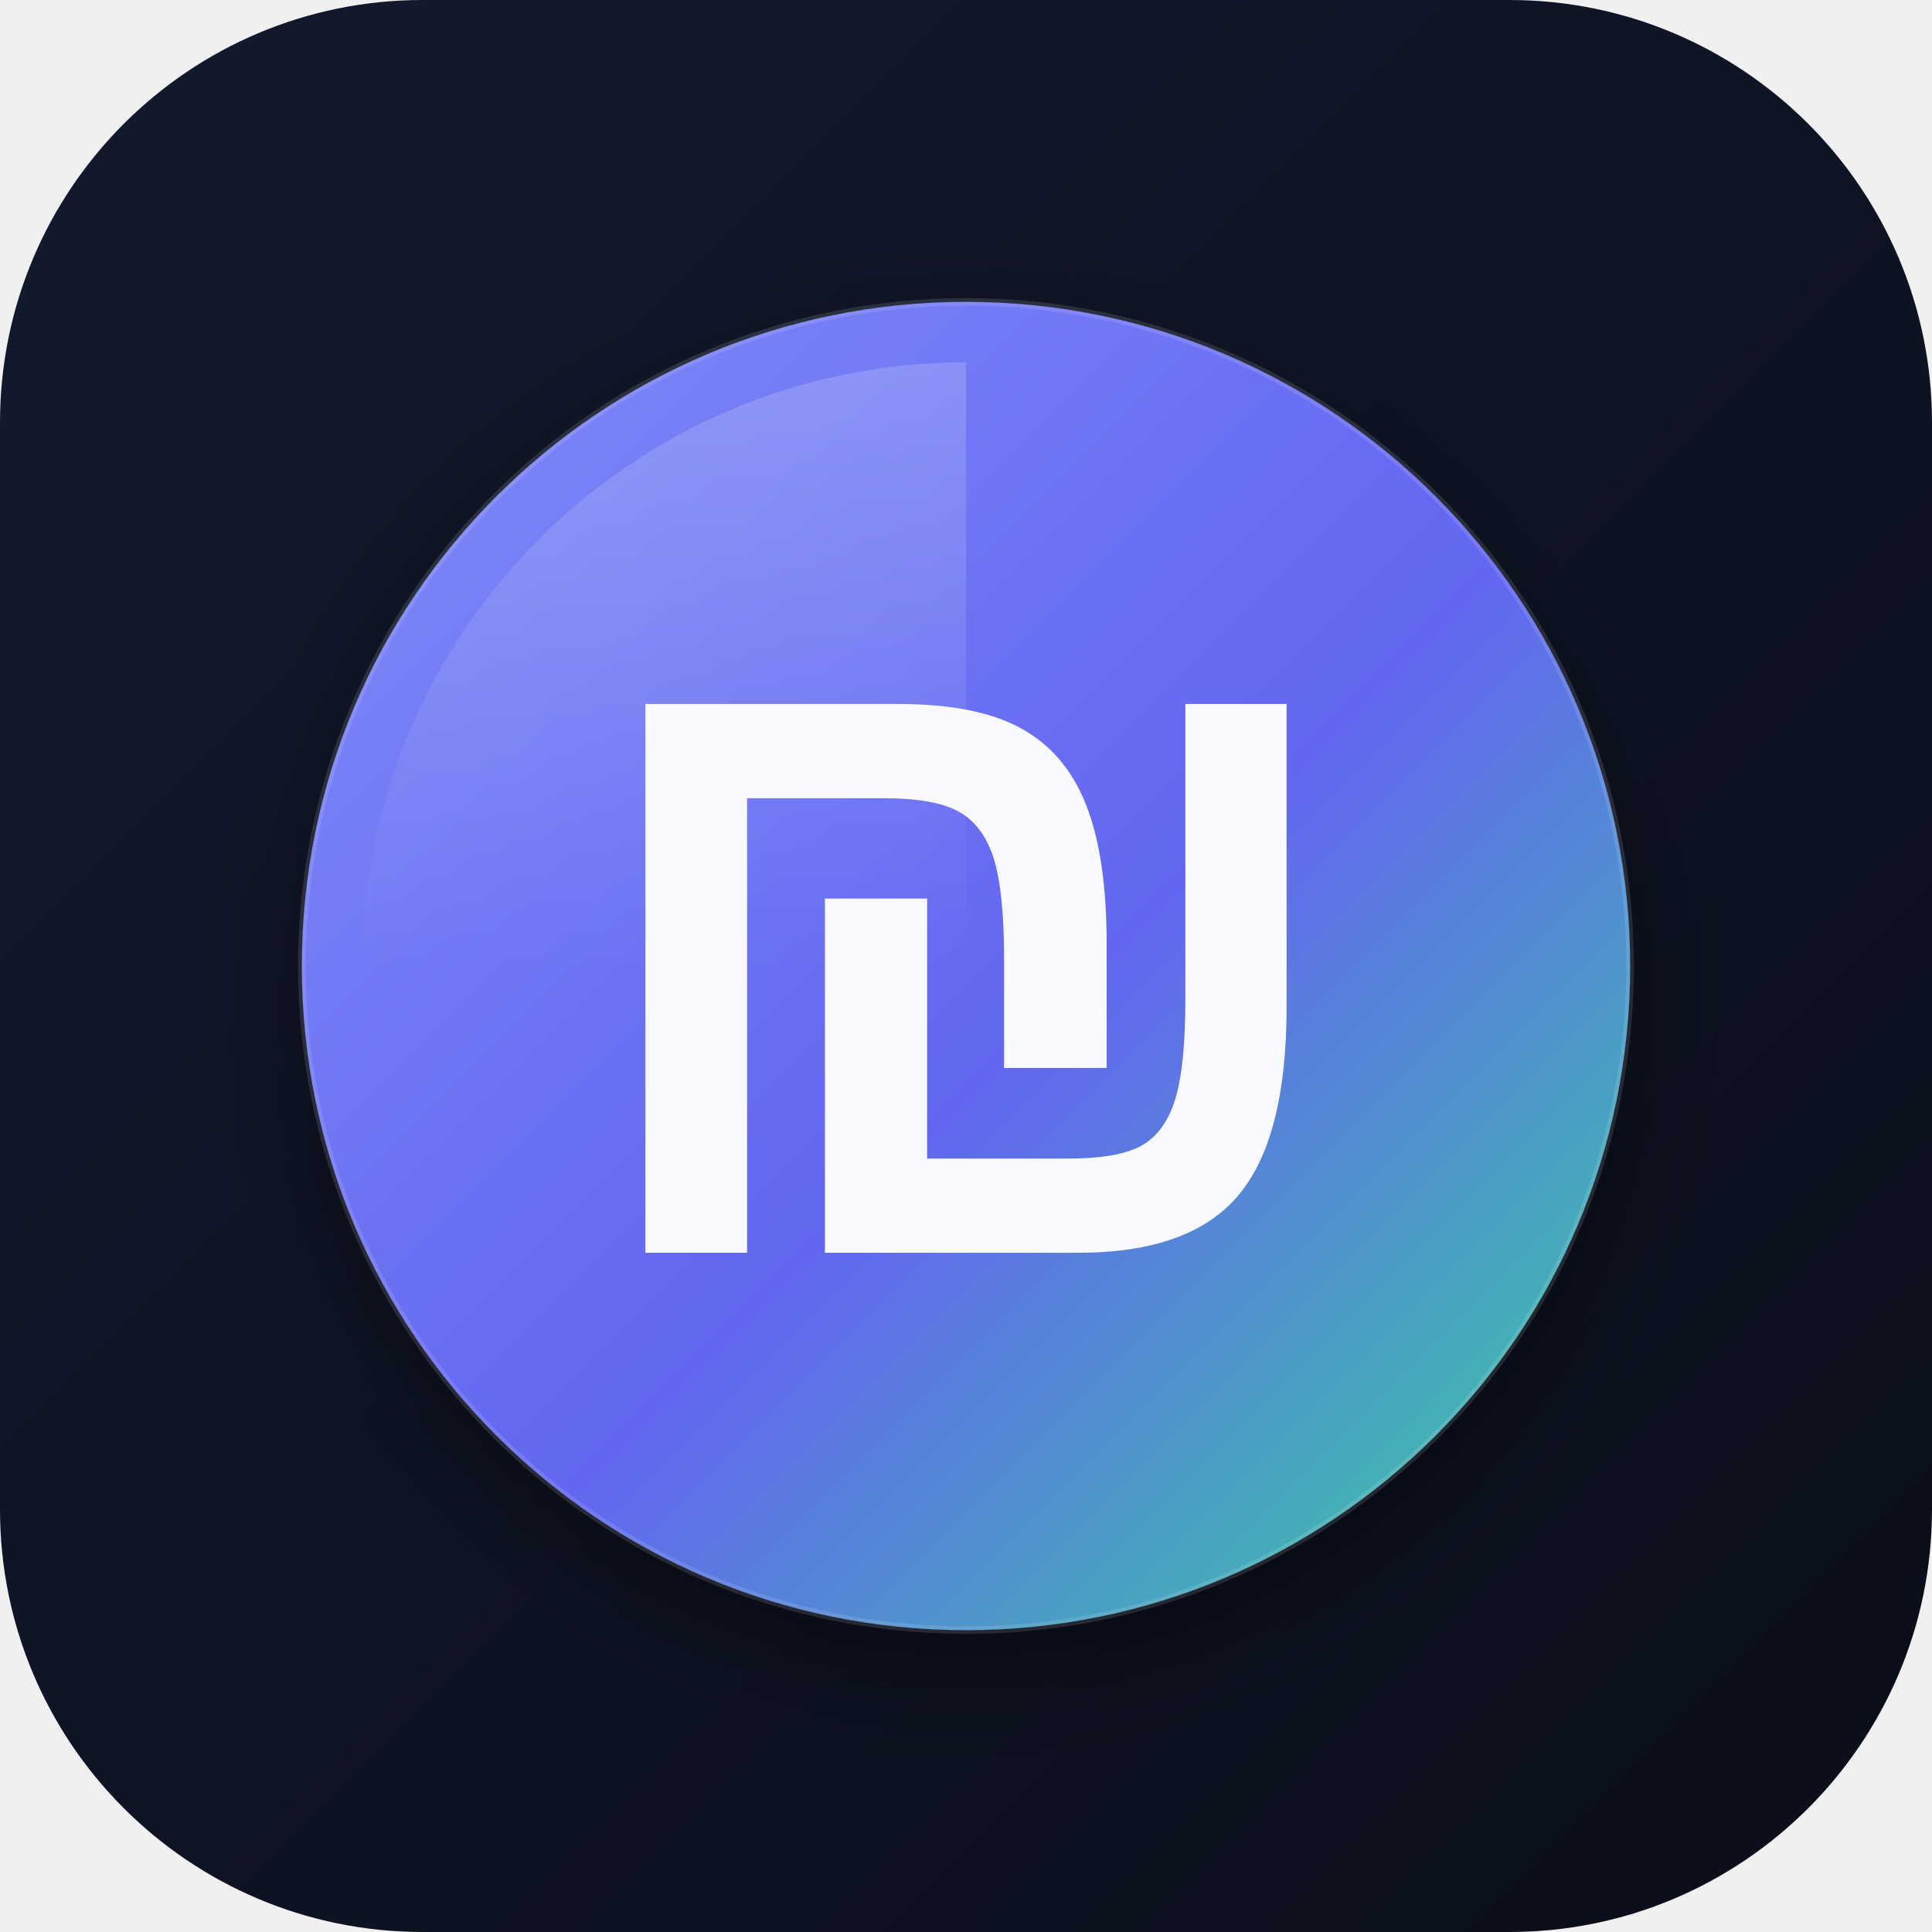
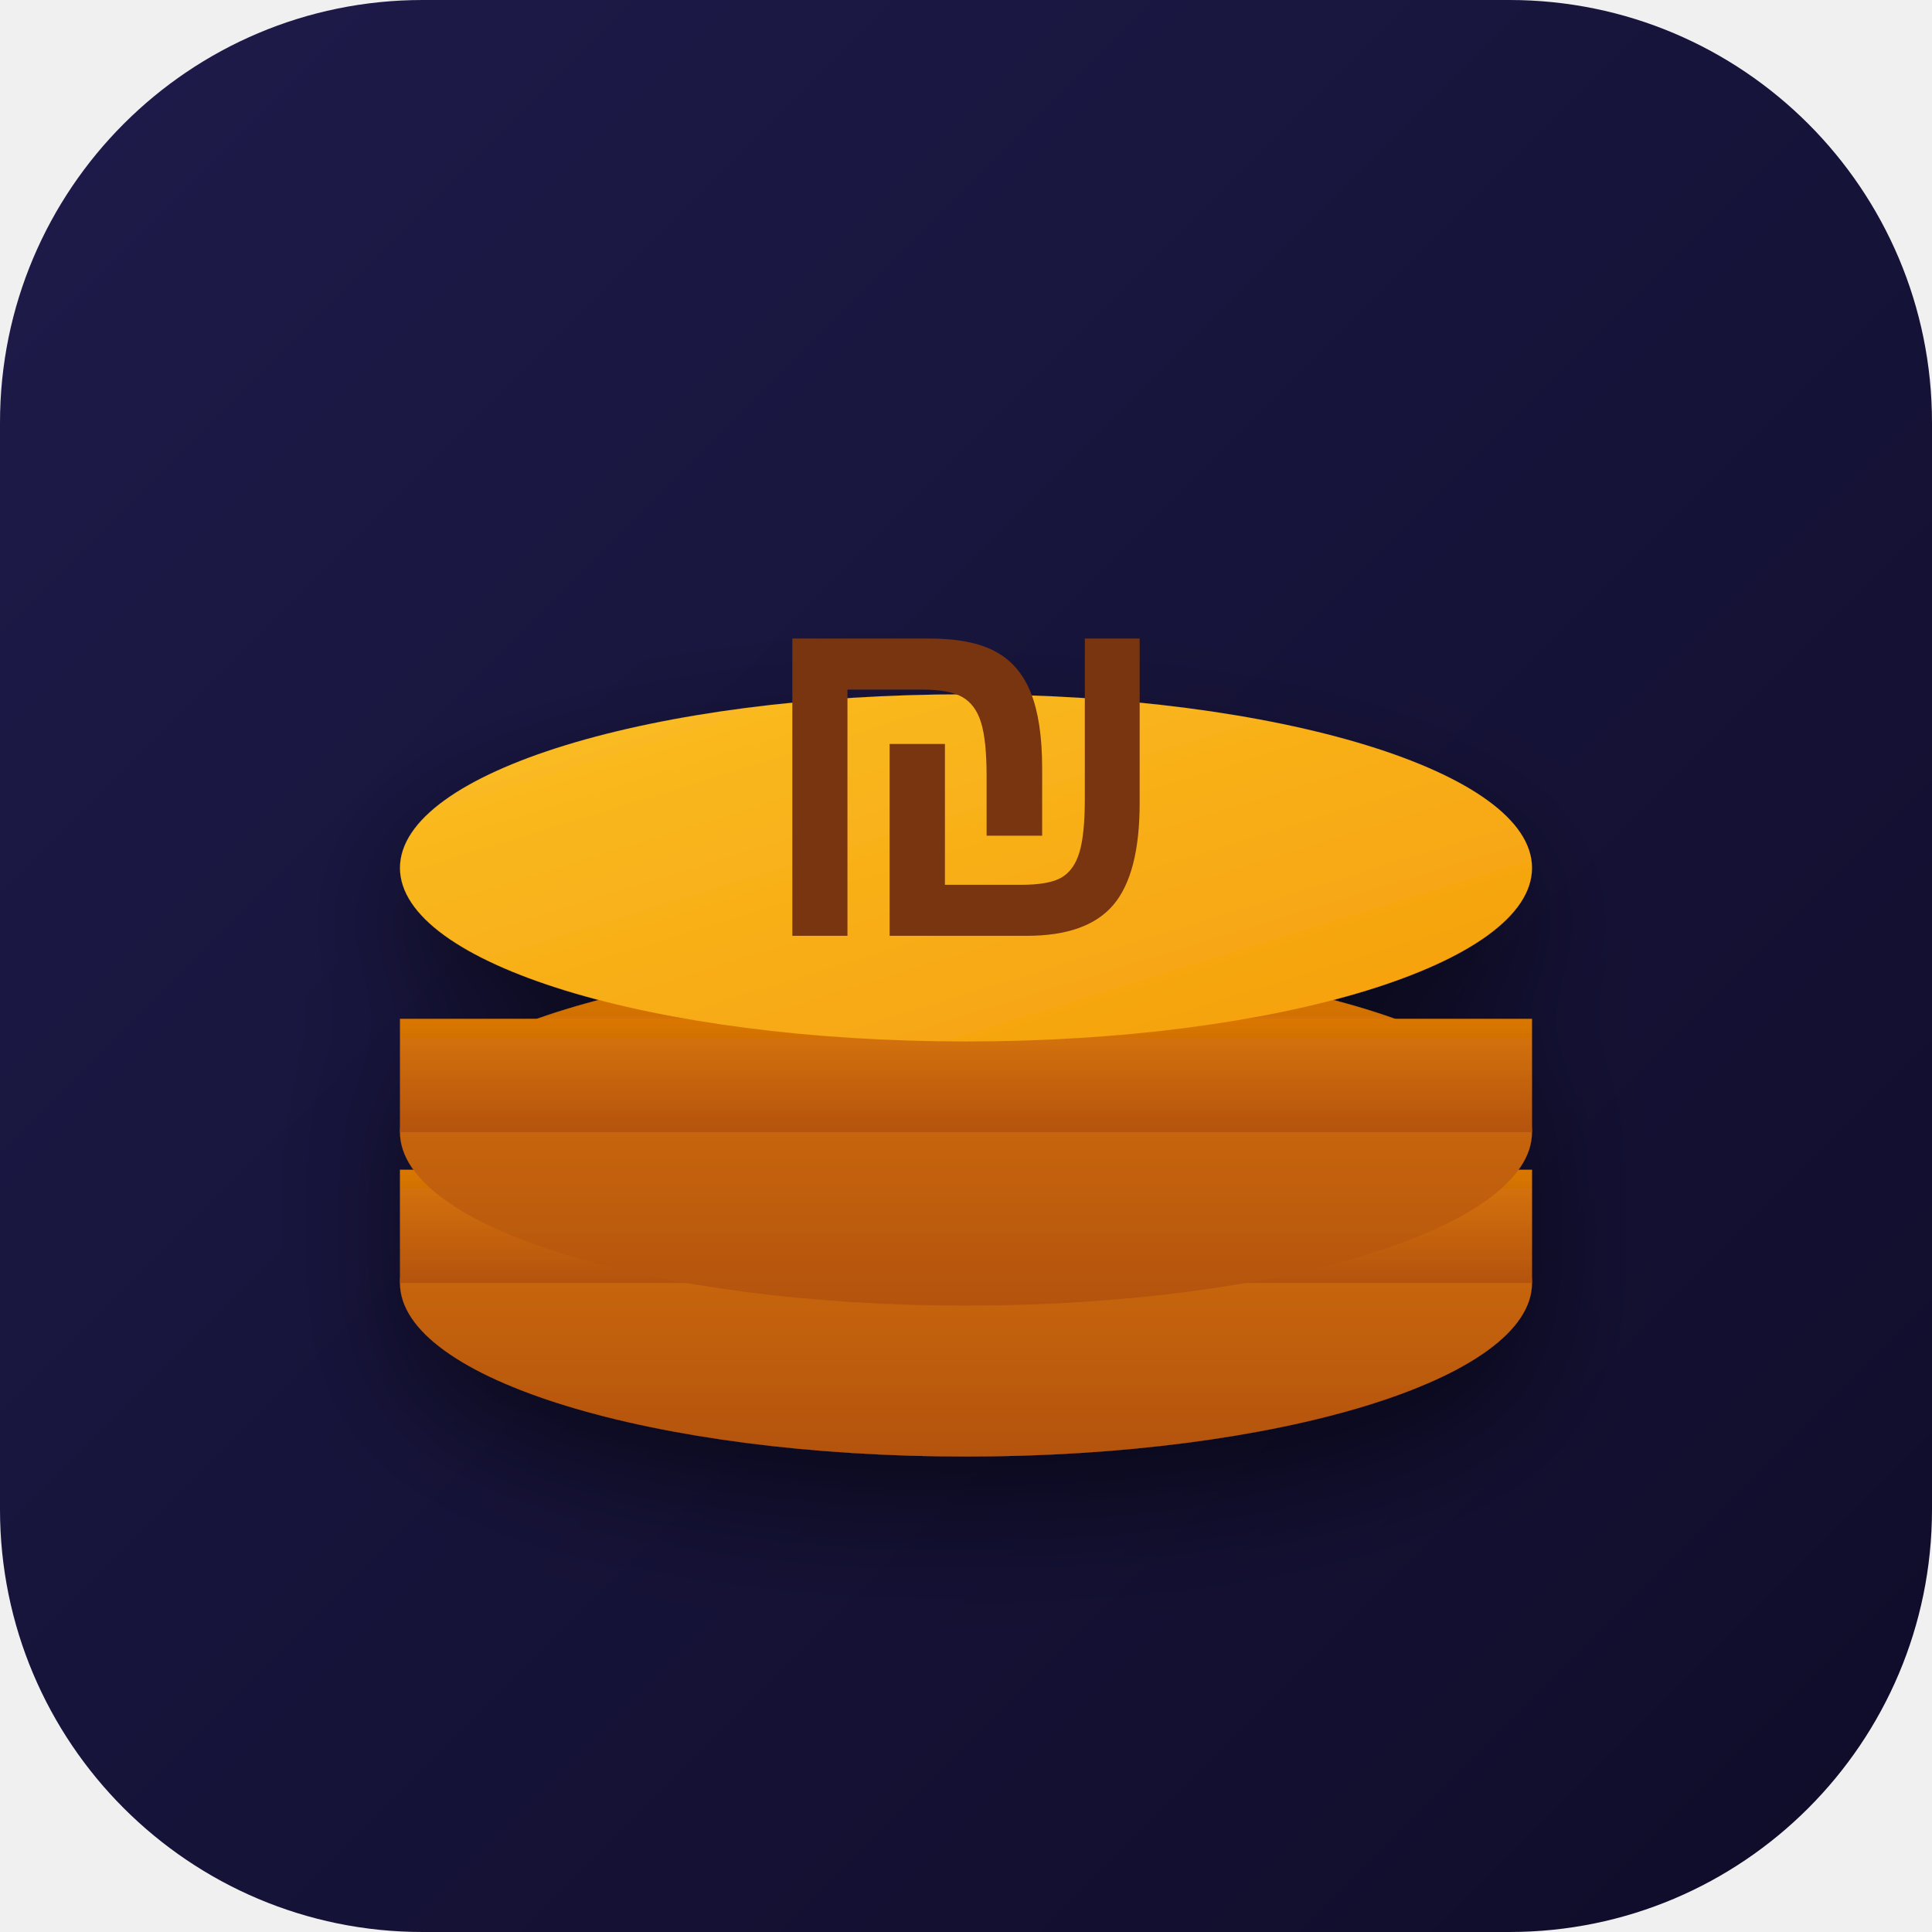
<svg xmlns="http://www.w3.org/2000/svg" viewBox="0 0 512 512">
  <defs>
-     <linearGradient id="bg1" x1="0" y1="0" x2="1" y2="1">
-       <stop offset="0" stop-color="#141a2e" />
-       <stop offset="1" stop-color="#0a0e1a" />
+     <linearGradient id="bgB" x1="0" y1="0" x2="1" y2="1">
+       <stop offset="0" stop-color="#1e1b4b" />
+       <stop offset="1" stop-color="#0f0c29" />
    </linearGradient>
-     <linearGradient id="coin1" x1="0" y1="0" x2="1" y2="1">
-       <stop offset="0" stop-color="#818cf8" />
-       <stop offset="0.55" stop-color="#6366f1" />
-       <stop offset="1" stop-color="#34d399" />
+     <linearGradient id="topB" x1="0" y1="0" x2="1" y2="1">
+       <stop offset="0" stop-color="#fbbf24" />
+       <stop offset="1" stop-color="#f59e0b" />
    </linearGradient>
-     <linearGradient id="shine1" x1="0" y1="0" x2="0" y2="1">
-       <stop offset="0" stop-color="#ffffff" stop-opacity="0.35" />
-       <stop offset="1" stop-color="#ffffff" stop-opacity="0" />
+     <linearGradient id="sideB" x1="0" y1="0" x2="0" y2="1">
+       <stop offset="0" stop-color="#d97706" />
+       <stop offset="1" stop-color="#b45309" />
    </linearGradient>
-     <filter id="shadow1" x="-50%" y="-50%" width="200%" height="200%">
-       <feDropShadow dx="0" dy="10" stdDeviation="14" flood-color="#000000" flood-opacity="0.45" />
+     <filter id="shadowB" x="-50%" y="-50%" width="200%" height="200%">
+       <feDropShadow dx="0" dy="14" stdDeviation="16" flood-color="#000000" flood-opacity="0.5" />
    </filter>
  </defs>
-   <rect width="512" height="512" rx="112" fill="url(#bg1)" />
-   <circle cx="256" cy="256" r="176" fill="url(#coin1)" filter="url(#shadow1)" />
-   <circle cx="256" cy="256" r="176" fill="none" stroke="#ffffff" stroke-opacity="0.12" stroke-width="2" />
-   <path d="M 96 256 A 160 160 0 0 1 256 96 L 256 256 Z" fill="url(#shine1)" opacity="0.5" />
-   <text x="256" y="332" font-size="240" text-anchor="middle" font-family="Arial, sans-serif" font-weight="700" fill="#f8faff">₪</text>
+   <rect width="512" height="512" rx="112" fill="url(#bgB)" />
+   <g filter="url(#shadowB)">
+     <ellipse cx="256" cy="340" rx="150" ry="46" fill="url(#sideB)" />
+     <rect x="106" y="310" width="300" height="30" fill="url(#sideB)" />
+     <ellipse cx="256" cy="300" rx="150" ry="46" fill="url(#sideB)" />
+     <rect x="106" y="270" width="300" height="30" fill="url(#sideB)" />
+     <ellipse cx="256" cy="230" rx="150" ry="46" fill="url(#topB)" />
+   </g>
+   <text x="256" y="248" font-size="130" text-anchor="middle" font-family="Arial, sans-serif" font-weight="800" fill="#78350f">₪</text>
</svg>
